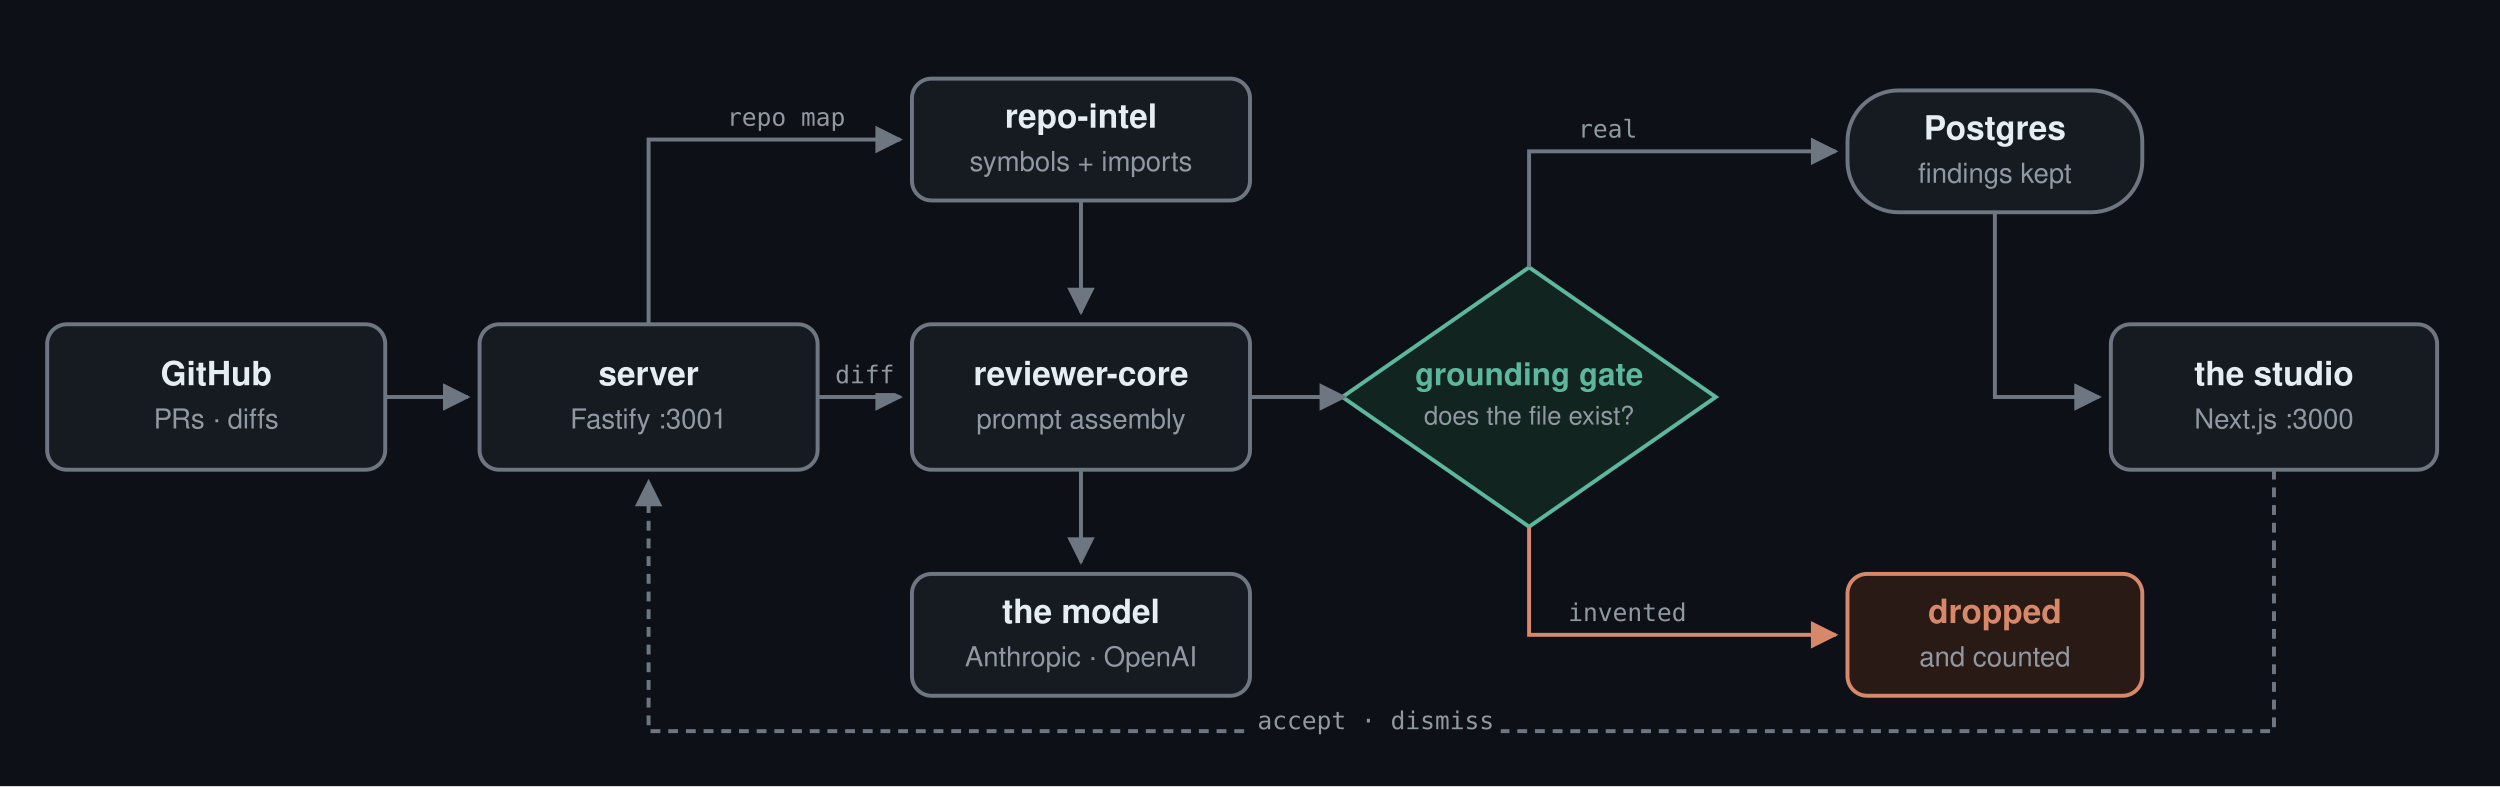
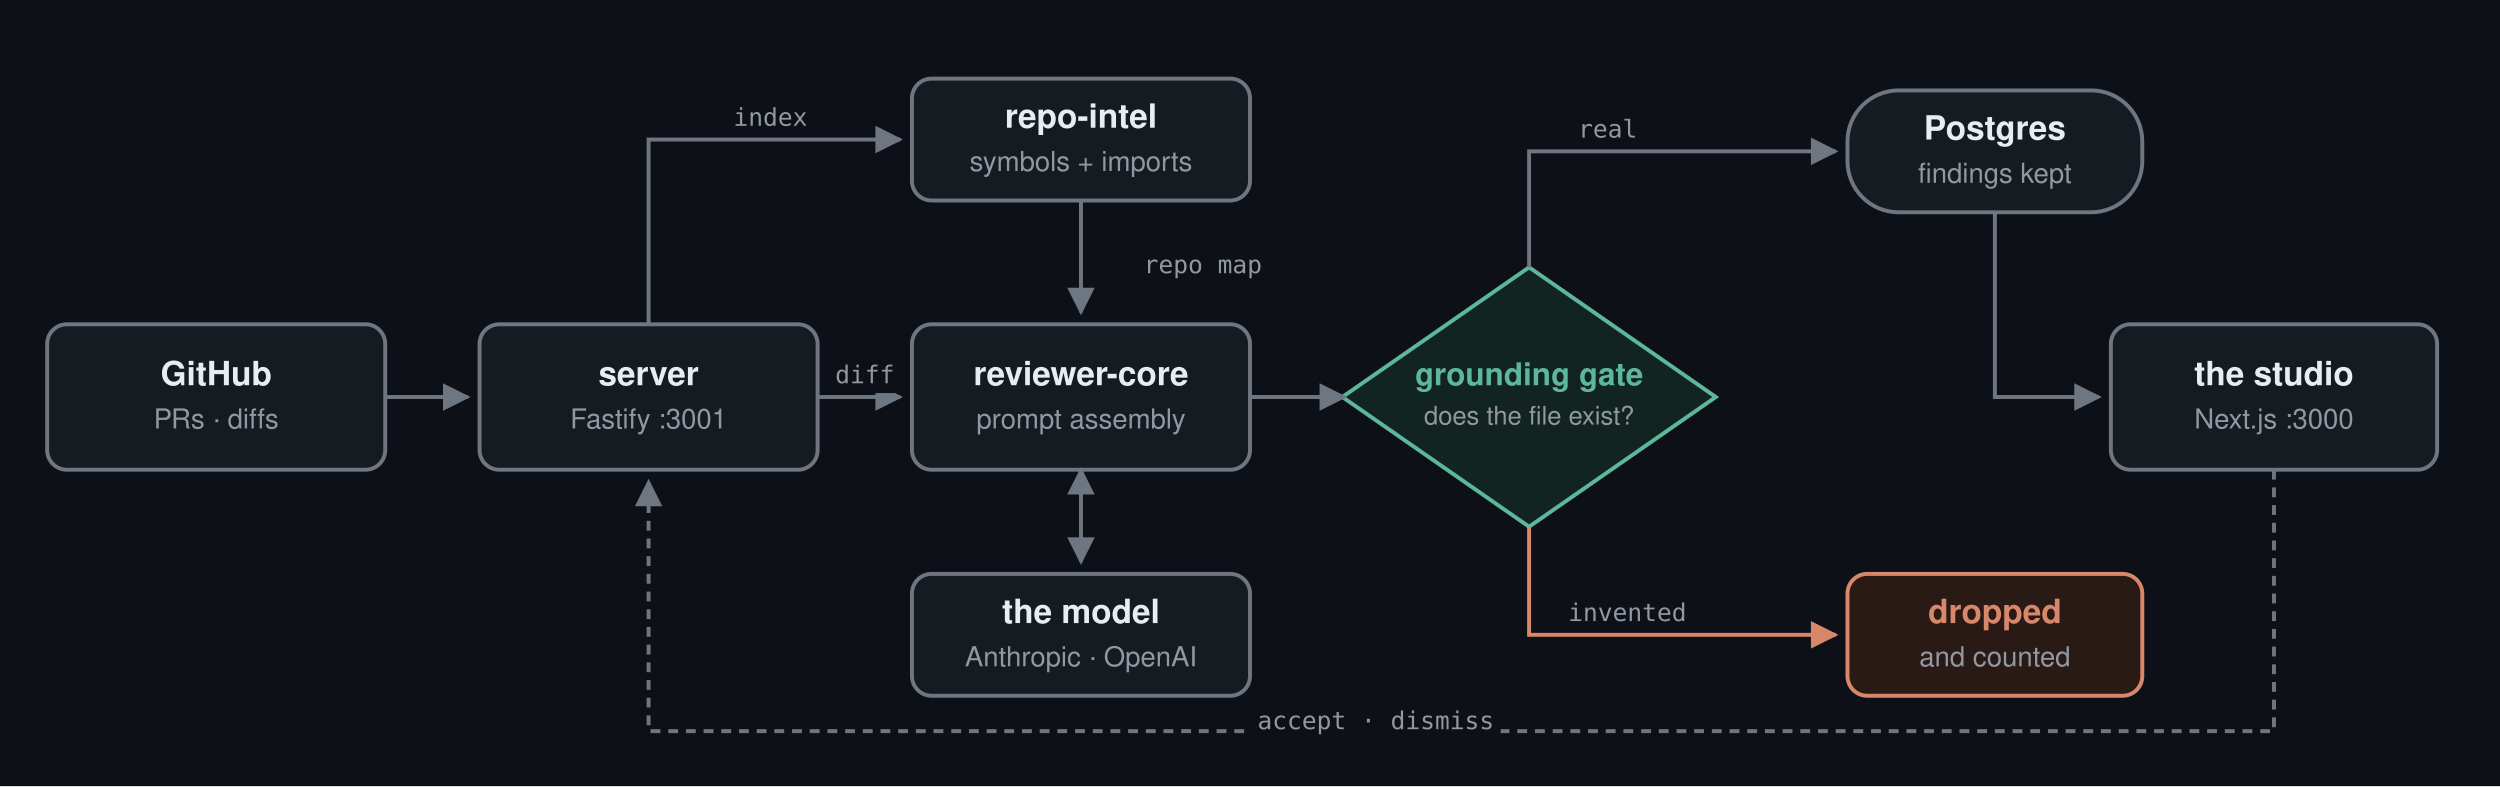
<svg xmlns="http://www.w3.org/2000/svg" viewBox="0 0 1272 400" width="100%" role="img" aria-label="DevDigest review loop: GitHub to server to reviewer-core through the grounding gate into Postgres and the studio">
  <defs>
    <marker id="a-n" viewBox="0 0 10 10" refX="9" refY="5" markerWidth="7" markerHeight="7" orient="auto-start-reverse">
      <path d="M 0 0 L 10 5 L 0 10 z" fill="#6e7681" />
    </marker>
    <marker id="a-acc" viewBox="0 0 10 10" refX="9" refY="5" markerWidth="7" markerHeight="7" orient="auto-start-reverse">
      <path d="M 0 0 L 10 5 L 0 10 z" fill="#d8886a" />
    </marker>
  </defs>
  <rect width="1272" height="400" fill="#0d1117" />
  <rect x="24" y="165" width="172" height="74" rx="10" fill="#161b22" stroke="#6e7681" stroke-width="2" />
  <text x="110.0" y="196.0" text-anchor="middle" font-family="ui-sans-serif,-apple-system,Segoe UI,Helvetica,Arial" font-size="17" font-weight="600" fill="#e6edf3">GitHub</text>
  <text x="110.0" y="218.0" text-anchor="middle" font-family="ui-sans-serif,-apple-system,Segoe UI,Helvetica,Arial" font-size="14" font-weight="400" fill="#9198a1">PRs · diffs</text>
  <rect x="244" y="165" width="172" height="74" rx="10" fill="#161b22" stroke="#6e7681" stroke-width="2" />
  <text x="330.0" y="196.0" text-anchor="middle" font-family="ui-sans-serif,-apple-system,Segoe UI,Helvetica,Arial" font-size="17" font-weight="600" fill="#e6edf3">server</text>
  <text x="330.0" y="218.0" text-anchor="middle" font-family="ui-sans-serif,-apple-system,Segoe UI,Helvetica,Arial" font-size="14" font-weight="400" fill="#9198a1">Fastify :3001</text>
  <rect x="464" y="165" width="172" height="74" rx="10" fill="#161b22" stroke="#6e7681" stroke-width="2" />
  <text x="550.0" y="196.0" text-anchor="middle" font-family="ui-sans-serif,-apple-system,Segoe UI,Helvetica,Arial" font-size="17" font-weight="600" fill="#e6edf3">reviewer-core</text>
  <text x="550.0" y="218.0" text-anchor="middle" font-family="ui-sans-serif,-apple-system,Segoe UI,Helvetica,Arial" font-size="14" font-weight="400" fill="#9198a1">prompt assembly</text>
  <rect x="464" y="40" width="172" height="62" rx="10" fill="#161b22" stroke="#6e7681" stroke-width="2" />
  <text x="550.0" y="65.0" text-anchor="middle" font-family="ui-sans-serif,-apple-system,Segoe UI,Helvetica,Arial" font-size="17" font-weight="600" fill="#e6edf3">repo-intel</text>
  <text x="550.0" y="87.0" text-anchor="middle" font-family="ui-sans-serif,-apple-system,Segoe UI,Helvetica,Arial" font-size="14" font-weight="400" fill="#9198a1">symbols + imports</text>
  <rect x="464" y="292" width="172" height="62" rx="10" fill="#161b22" stroke="#6e7681" stroke-width="2" />
  <text x="550.0" y="317.0" text-anchor="middle" font-family="ui-sans-serif,-apple-system,Segoe UI,Helvetica,Arial" font-size="17" font-weight="600" fill="#e6edf3">the model</text>
  <text x="550.0" y="339.0" text-anchor="middle" font-family="ui-sans-serif,-apple-system,Segoe UI,Helvetica,Arial" font-size="14" font-weight="400" fill="#9198a1">Anthropic · OpenAI</text>
  <polygon points="778,136.0 873.0,202.0 778,268.0 683.0,202.0" fill="#12241f" stroke="#5cb79d" stroke-width="2" />
  <text x="778" y="196.0" text-anchor="middle" font-family="ui-sans-serif,-apple-system,Segoe UI,Helvetica,Arial" font-size="16" font-weight="600" fill="#5cb79d">grounding gate</text>
  <text x="778" y="216.0" text-anchor="middle" font-family="ui-sans-serif,-apple-system,Segoe UI,Helvetica,Arial" font-size="13" font-weight="400" fill="#9198a1">does the file exist?</text>
  <rect x="940" y="46" width="150" height="62" rx="26" fill="#161b22" stroke="#6e7681" stroke-width="2" />
  <text x="1015.0" y="71.0" text-anchor="middle" font-family="ui-sans-serif,-apple-system,Segoe UI,Helvetica,Arial" font-size="17" font-weight="600" fill="#e6edf3">Postgres</text>
  <text x="1015.0" y="93.0" text-anchor="middle" font-family="ui-sans-serif,-apple-system,Segoe UI,Helvetica,Arial" font-size="14" font-weight="400" fill="#9198a1">findings kept</text>
  <rect x="940" y="292" width="150" height="62" rx="10" fill="#2a1a15" stroke="#d8886a" stroke-width="2" />
  <text x="1015.0" y="317.0" text-anchor="middle" font-family="ui-sans-serif,-apple-system,Segoe UI,Helvetica,Arial" font-size="17" font-weight="600" fill="#d8886a">dropped</text>
  <text x="1015.0" y="339.0" text-anchor="middle" font-family="ui-sans-serif,-apple-system,Segoe UI,Helvetica,Arial" font-size="14" font-weight="400" fill="#9198a1">and counted</text>
  <rect x="1074" y="165" width="166" height="74" rx="10" fill="#161b22" stroke="#6e7681" stroke-width="2" />
  <text x="1157.0" y="196.0" text-anchor="middle" font-family="ui-sans-serif,-apple-system,Segoe UI,Helvetica,Arial" font-size="17" font-weight="600" fill="#e6edf3">the studio</text>
  <text x="1157.0" y="218.0" text-anchor="middle" font-family="ui-sans-serif,-apple-system,Segoe UI,Helvetica,Arial" font-size="14" font-weight="400" fill="#9198a1">Next.js :3000</text>
  <path d="M 196,202.0 L 238,202.0" fill="none" stroke="#6e7681" stroke-width="2" marker-end="url(#a-n)" />
  <path d="M 416,202.0 L 458,202.0" fill="none" stroke="#6e7681" stroke-width="2" marker-end="url(#a-n)" />
  <rect x="419.6" y="180.0" width="40.8" height="20" rx="4" fill="#0d1117" />
  <text x="440.0" y="195.0" text-anchor="middle" font-family="ui-monospace,SFMono-Regular,Menlo,monospace" font-size="12.5" fill="#9198a1">diff</text>
  <path d="M 330.0,165 L 330.0,71 L 458,71" fill="none" stroke="#6e7681" stroke-width="2" marker-end="url(#a-n)" />
-   <rect x="365.2" y="49" width="69.6" height="20" rx="4" fill="#0d1117" />
-   <text x="400.0" y="64" text-anchor="middle" font-family="ui-monospace,SFMono-Regular,Menlo,monospace" font-size="12.5" fill="#9198a1">repo map</text>
+   <rect x="368.0" y="49" width="48.0" height="20" rx="4" fill="#0d1117" />
+   <text x="392.0" y="64" text-anchor="middle" font-family="ui-monospace,SFMono-Regular,Menlo,monospace" font-size="12.5" fill="#9198a1">index</text>
  <path d="M 550.0,102 L 550.0,159" fill="none" stroke="#6e7681" stroke-width="2" marker-end="url(#a-n)" />
-   <path d="M 550.0,239 L 550.0,286" fill="none" stroke="#6e7681" stroke-width="2" marker-end="url(#a-n)" />
+   <rect x="577.2" y="124" width="69.6" height="20" rx="4" fill="#0d1117" />
+   <text x="612.0" y="139" text-anchor="middle" font-family="ui-monospace,SFMono-Regular,Menlo,monospace" font-size="12.5" fill="#9198a1">repo map</text>
+   <path d="M 550.0,239 L 550.0,286" fill="none" stroke="#6e7681" stroke-width="2" marker-start="url(#a-n)" marker-end="url(#a-n)" />
  <path d="M 636,202.0 L 684,202.0" fill="none" stroke="#6e7681" stroke-width="2" marker-end="url(#a-n)" />
  <path d="M 778,136.0 L 778,77 L 934,77" fill="none" stroke="#6e7681" stroke-width="2" marker-end="url(#a-n)" />
  <rect x="797.6" y="55" width="40.8" height="20" rx="4" fill="#0d1117" />
  <text x="818" y="70" text-anchor="middle" font-family="ui-monospace,SFMono-Regular,Menlo,monospace" font-size="12.5" fill="#9198a1">real</text>
  <path d="M 778,268.0 L 778,323 L 934,323" fill="none" stroke="#d8886a" stroke-width="2" marker-end="url(#a-acc)" />
  <rect x="793.2" y="301" width="69.6" height="20" rx="4" fill="#0d1117" />
  <text x="828" y="316" text-anchor="middle" font-family="ui-monospace,SFMono-Regular,Menlo,monospace" font-size="12.5" fill="#9198a1">invented</text>
  <path d="M 1015,108 L 1015,202.0 L 1068,202.0" fill="none" stroke="#6e7681" stroke-width="2" marker-end="url(#a-n)" />
  <path d="M 1157,239 L 1157,372 L 330.0,372 L 330.0,245" fill="none" stroke="#6e7681" stroke-width="2" stroke-dasharray="5 4" marker-end="url(#a-n)" />
  <rect x="636.4" y="356" width="127.2" height="20" rx="4" fill="#0d1117" />
  <text x="700" y="371" text-anchor="middle" font-family="ui-monospace,SFMono-Regular,Menlo,monospace" font-size="12.5" fill="#9198a1">accept · dismiss</text>
</svg>
